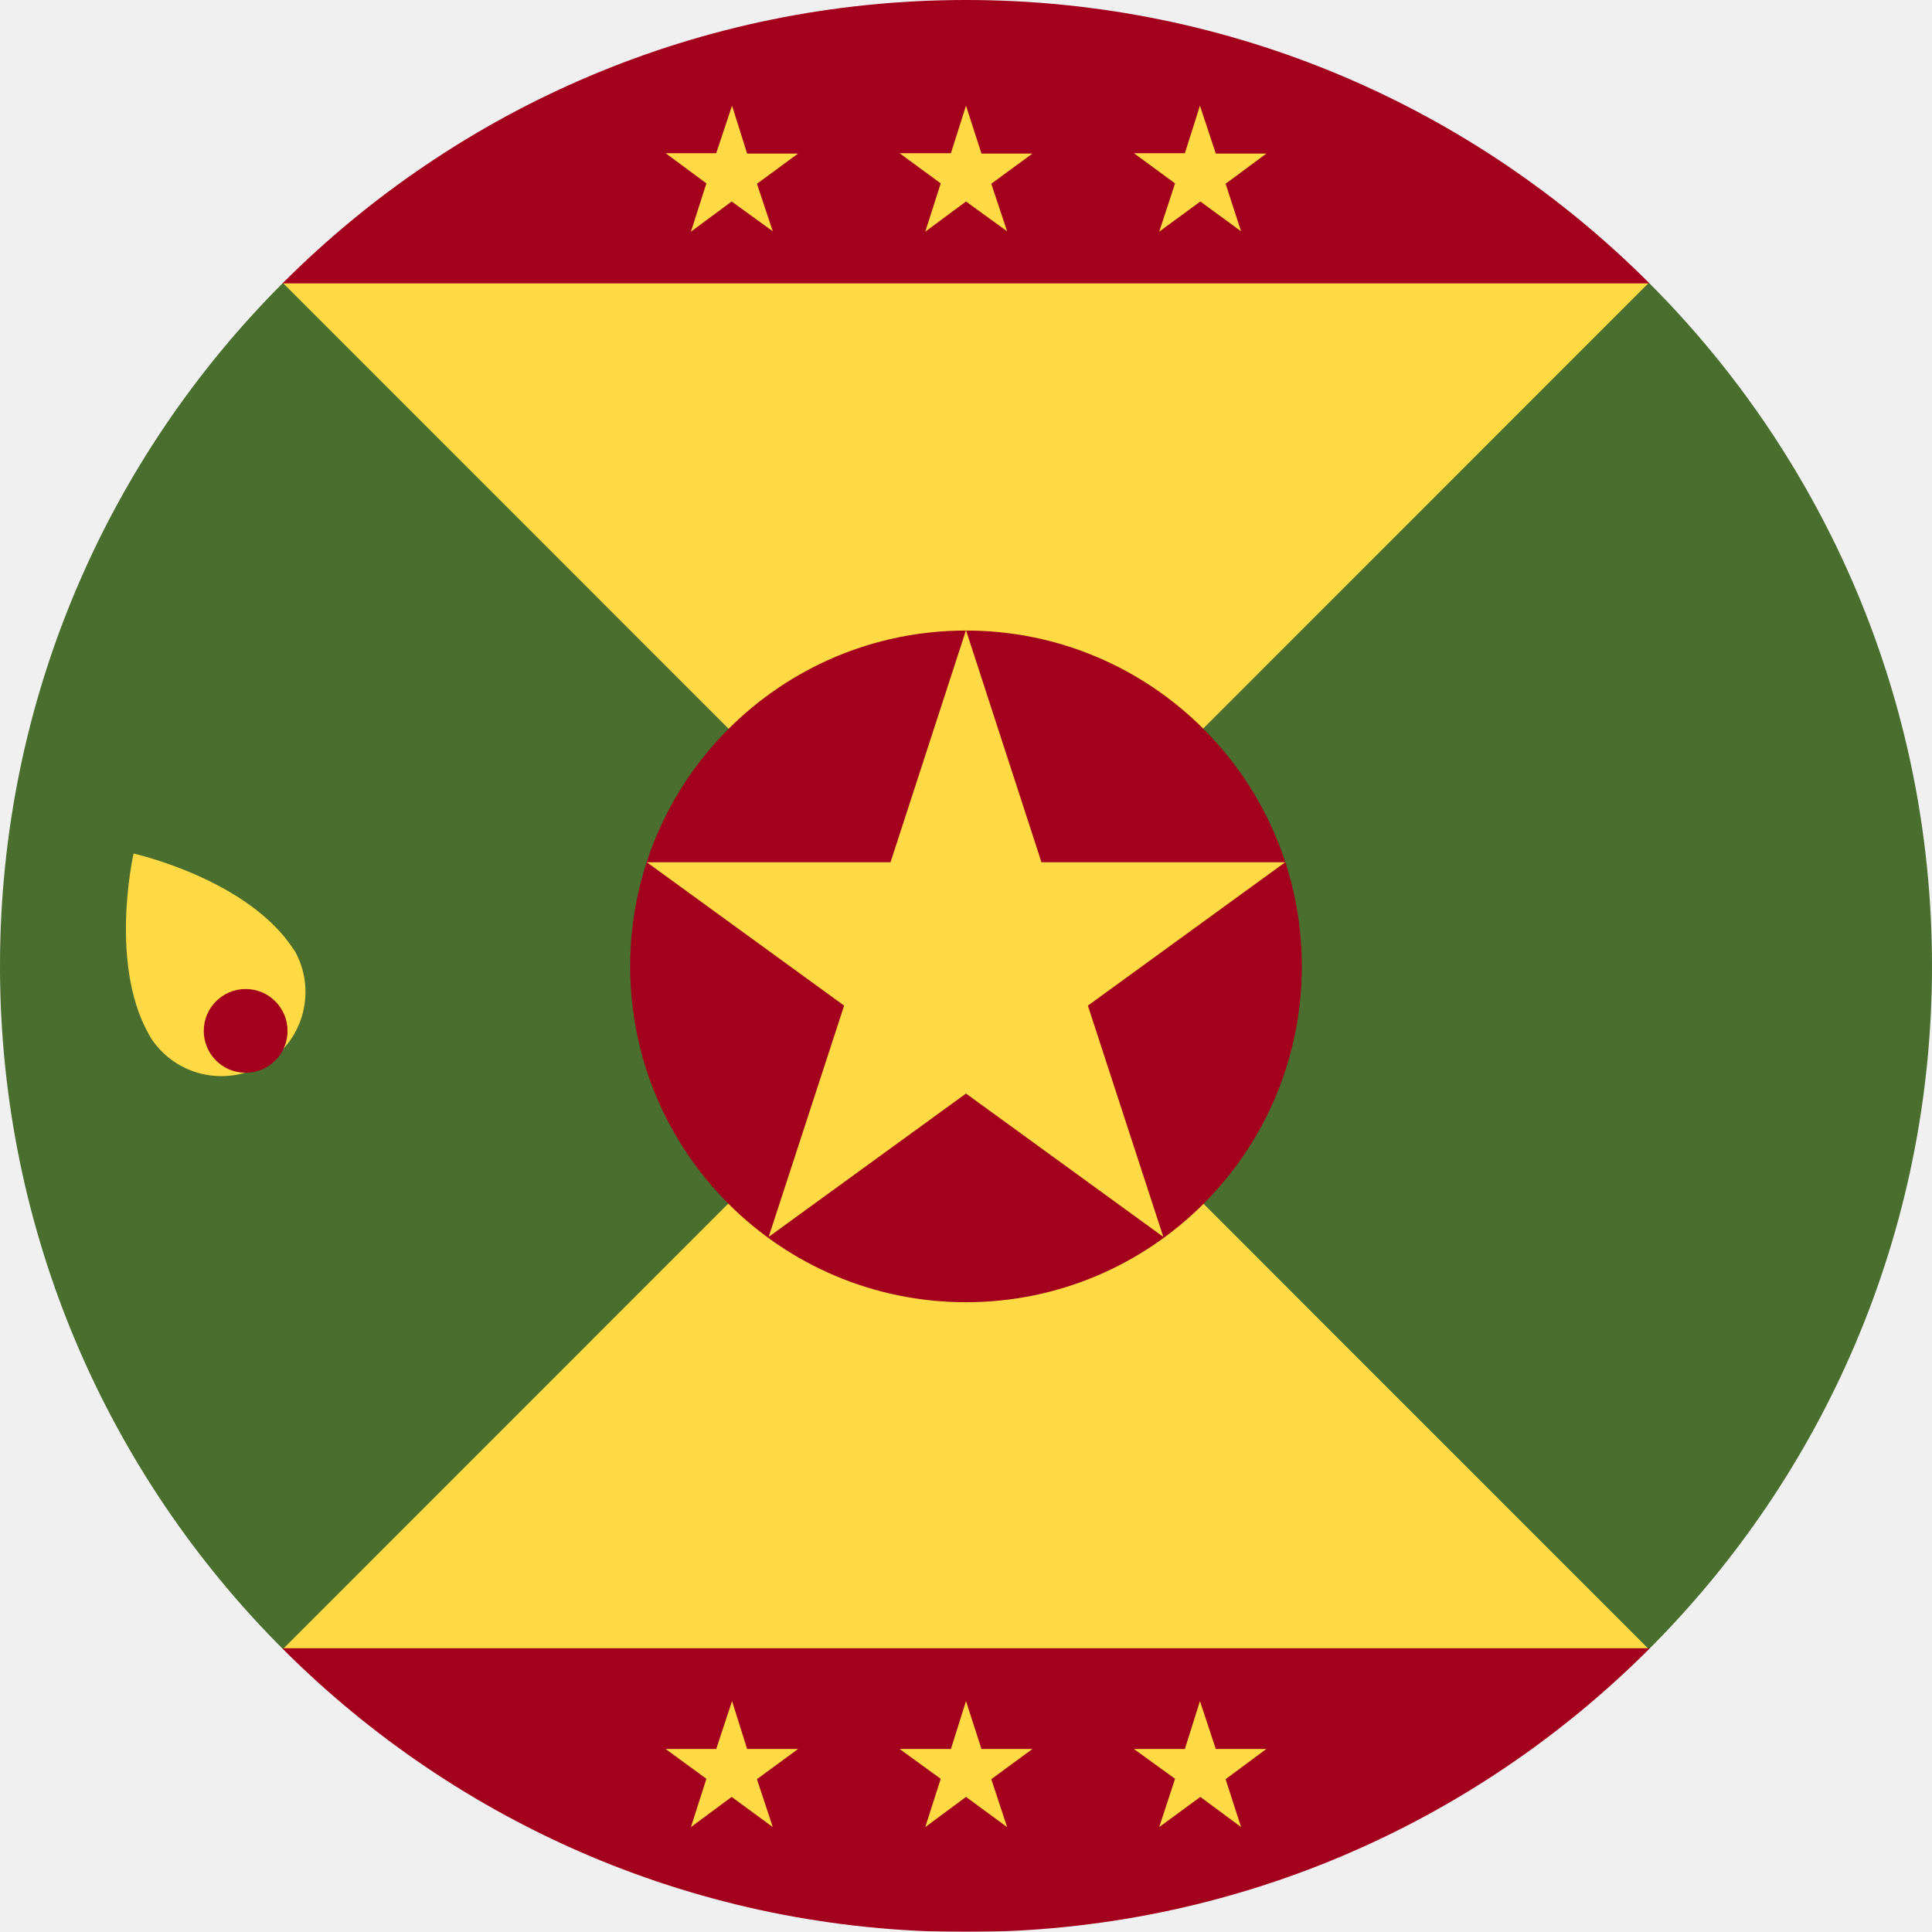
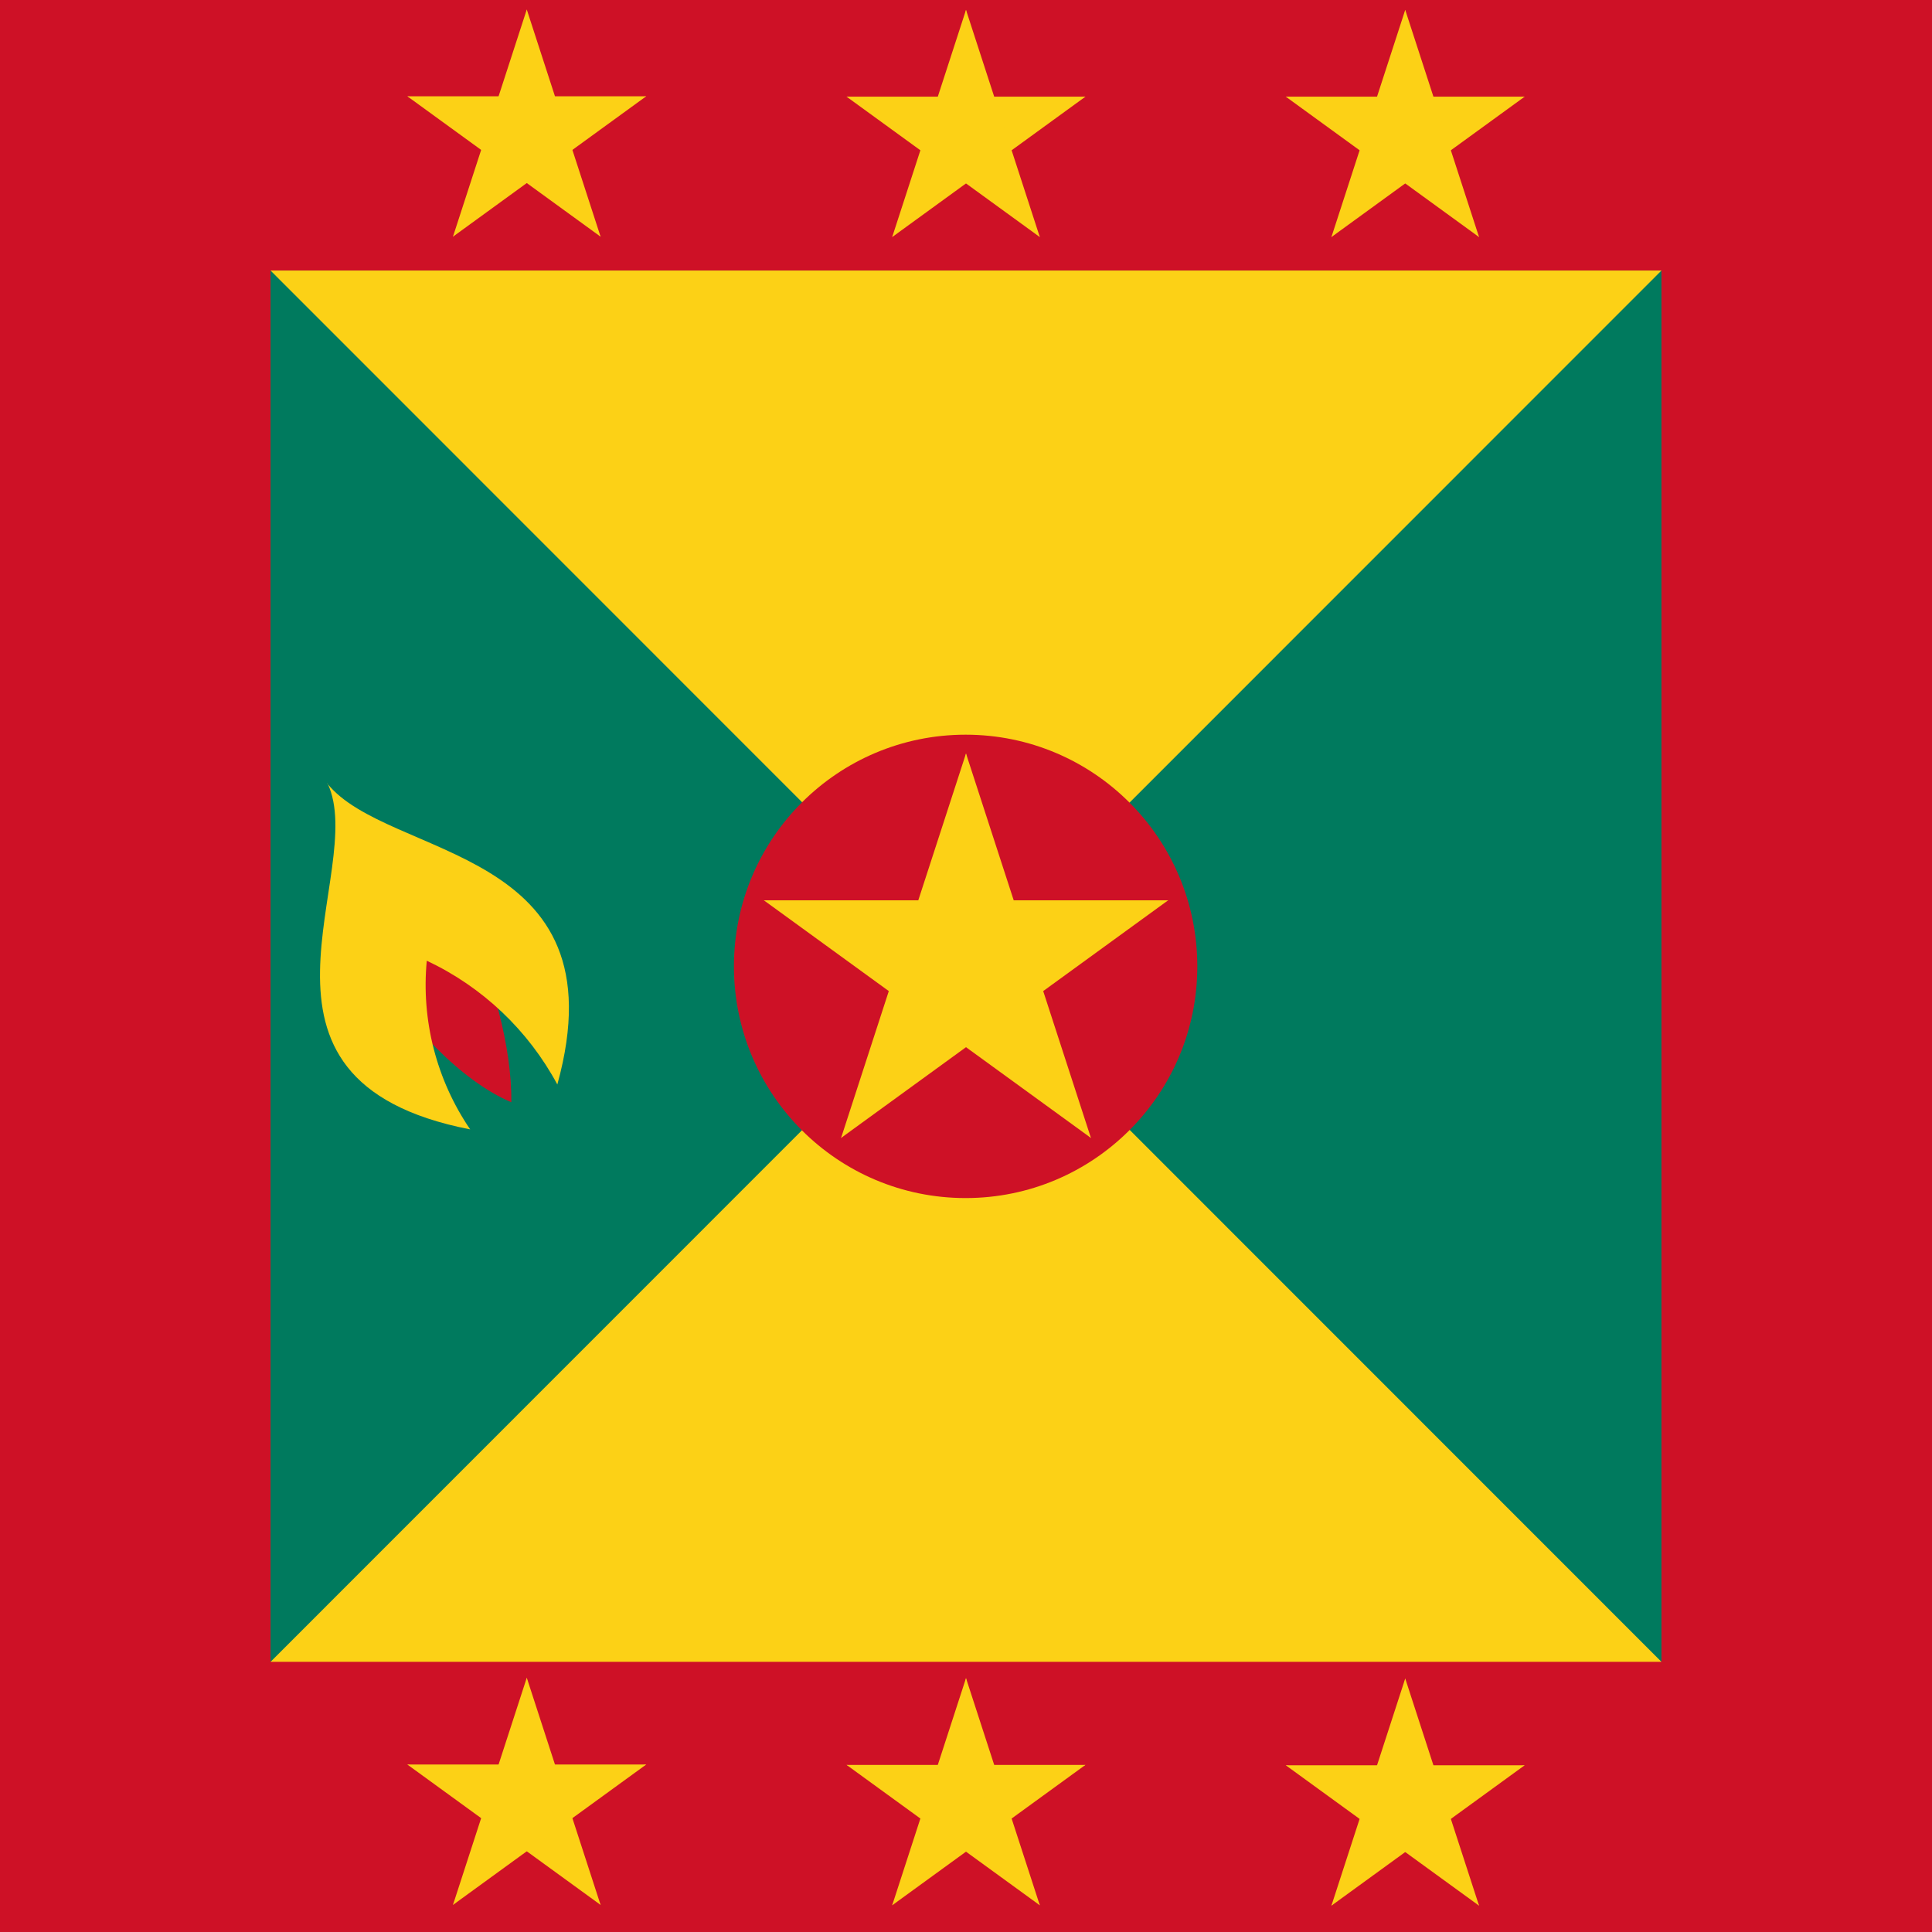
- <svg xmlns="http://www.w3.org/2000/svg" width="512" height="512" viewBox="0 0 512 512">
-   <mask id="a">
-     <circle cx="256" cy="256" r="256" fill="#fff" />
-   </mask>
-   <g mask="url(#a)">
-     <path fill="#ffda44" d="M23.6 23.7h464.8v464.7H23.6z" />
-     <path fill="#496e2d" d="M0 75.1 38 38l436.3 436.4 37.7-37.5V75l-39.6-35.5L40.2 471.8 0 436.8z" />
-     <circle cx="256" cy="256.1" r="89" fill="#a2001d" />
-     <path fill="#ffda44" d="m256 167 20 61.5h64.6l-52.3 38 20 61.3-52.3-38-52.3 38 20-61.3-52.3-38H236zM256 .2z" />
-     <path fill="#a2001d" d="M0 0h512v75.1H0zm0 436.8h512v75.1H0z" />
-     <path fill="#ffda44" d="m256 28 4.1 12.7h13.5l-10.9 8 4.2 12.6-10.9-7.9-10.8 8 4.1-12.8-10.9-8H252zm-62 0 4 12.7h13.5l-10.9 8 4.2 12.6-10.9-7.9-10.8 8 4.1-12.8-10.8-8h13.4zm124 0 4.2 12.7h13.4l-10.8 8 4.1 12.6-10.8-7.9-10.9 8 4.2-12.8-10.9-8H314zm-62 422.8 4.1 12.7h13.5l-10.9 8 4.2 12.7-10.9-8-10.8 8 4.1-12.8-10.9-7.9H252zm-62 0 4 12.7h13.5l-10.9 8 4.2 12.7-10.9-8-10.8 8 4.1-12.8-10.8-7.9h13.4zm124 0 4.2 12.7h13.4l-10.8 8 4.1 12.7-10.8-8-10.9 8 4.2-12.8-10.9-7.9H314zm-240-199a22.3 22.3 0 0 1-37.6 23.9c-12-18.8-5-49.5-5-49.5S66 233 78 251.9z" />
-     <circle cx="65.1" cy="273.2" r="11.1" fill="#a2001d" />
-   </g>
+ <svg xmlns="http://www.w3.org/2000/svg" xmlns:xlink="http://www.w3.org/1999/xlink" width="512" height="512" id="flag-icons-gd" viewBox="0 0 512 512">
+   <defs>
+     <g id="gd-c">
+       <g id="gd-b">
+         <path id="gd-a" fill="#fcd116" d="M0-1v1h.5" transform="rotate(18 0 -1)" />
+         <use xlink:href="#gd-a" width="100%" height="100%" transform="scale(-1 1)" />
+       </g>
+       <use xlink:href="#gd-b" width="100%" height="100%" transform="rotate(72)" />
+       <use xlink:href="#gd-b" width="100%" height="100%" transform="rotate(144)" />
+       <use xlink:href="#gd-b" width="100%" height="100%" transform="rotate(-144)" />
+       <use xlink:href="#gd-b" width="100%" height="100%" transform="rotate(-72)" />
+     </g>
+   </defs>
+   <path fill="#ce1126" d="M0 0h512v512H0z" />
+   <path fill="#007a5e" d="M71.7 71.7h368.6v368.6H71.7z" />
+   <path fill="#fcd116" d="M71.7 71.7h368.6L71.7 440.4h368.6z" />
+   <circle cx="255.9" cy="256.1" r="61.4" fill="#ce1126" />
+   <use xlink:href="#gd-c" width="100%" height="100%" transform="translate(256 256)scale(56.32)" />
+   <use xlink:href="#gd-d" width="100%" height="100%" x="-100" transform="translate(-16.4 -.1)" />
+   <use xlink:href="#gd-c" id="gd-d" width="100%" height="100%" transform="translate(256 35.9)scale(33.28)" />
+   <use xlink:href="#gd-d" width="100%" height="100%" x="100" transform="translate(16.4)" />
+   <path fill="#ce1126" d="M99.8 256.8c7.7 14.3 22.6 29.8 35.7 35.3.2-14.5-5-33.2-12-48z" />
+   <path fill="#fcd116" d="M86.8 207.6c11.1 23.3-29 78.7 37.8 91.7a68 68 0 0 1-11.5-44.7 76 76 0 0 1 34.6 32.8c17.5-63.4-44.8-59.5-61-79.8z" />
+   <use xlink:href="#gd-d" width="100%" height="100%" x="-100" transform="translate(-16.4 442)" />
+   <use xlink:href="#gd-c" width="100%" height="100%" transform="translate(256 478)scale(33.28)" />
+   <use xlink:href="#gd-d" width="100%" height="100%" x="100" transform="translate(16.4 442.2)" />
</svg>
